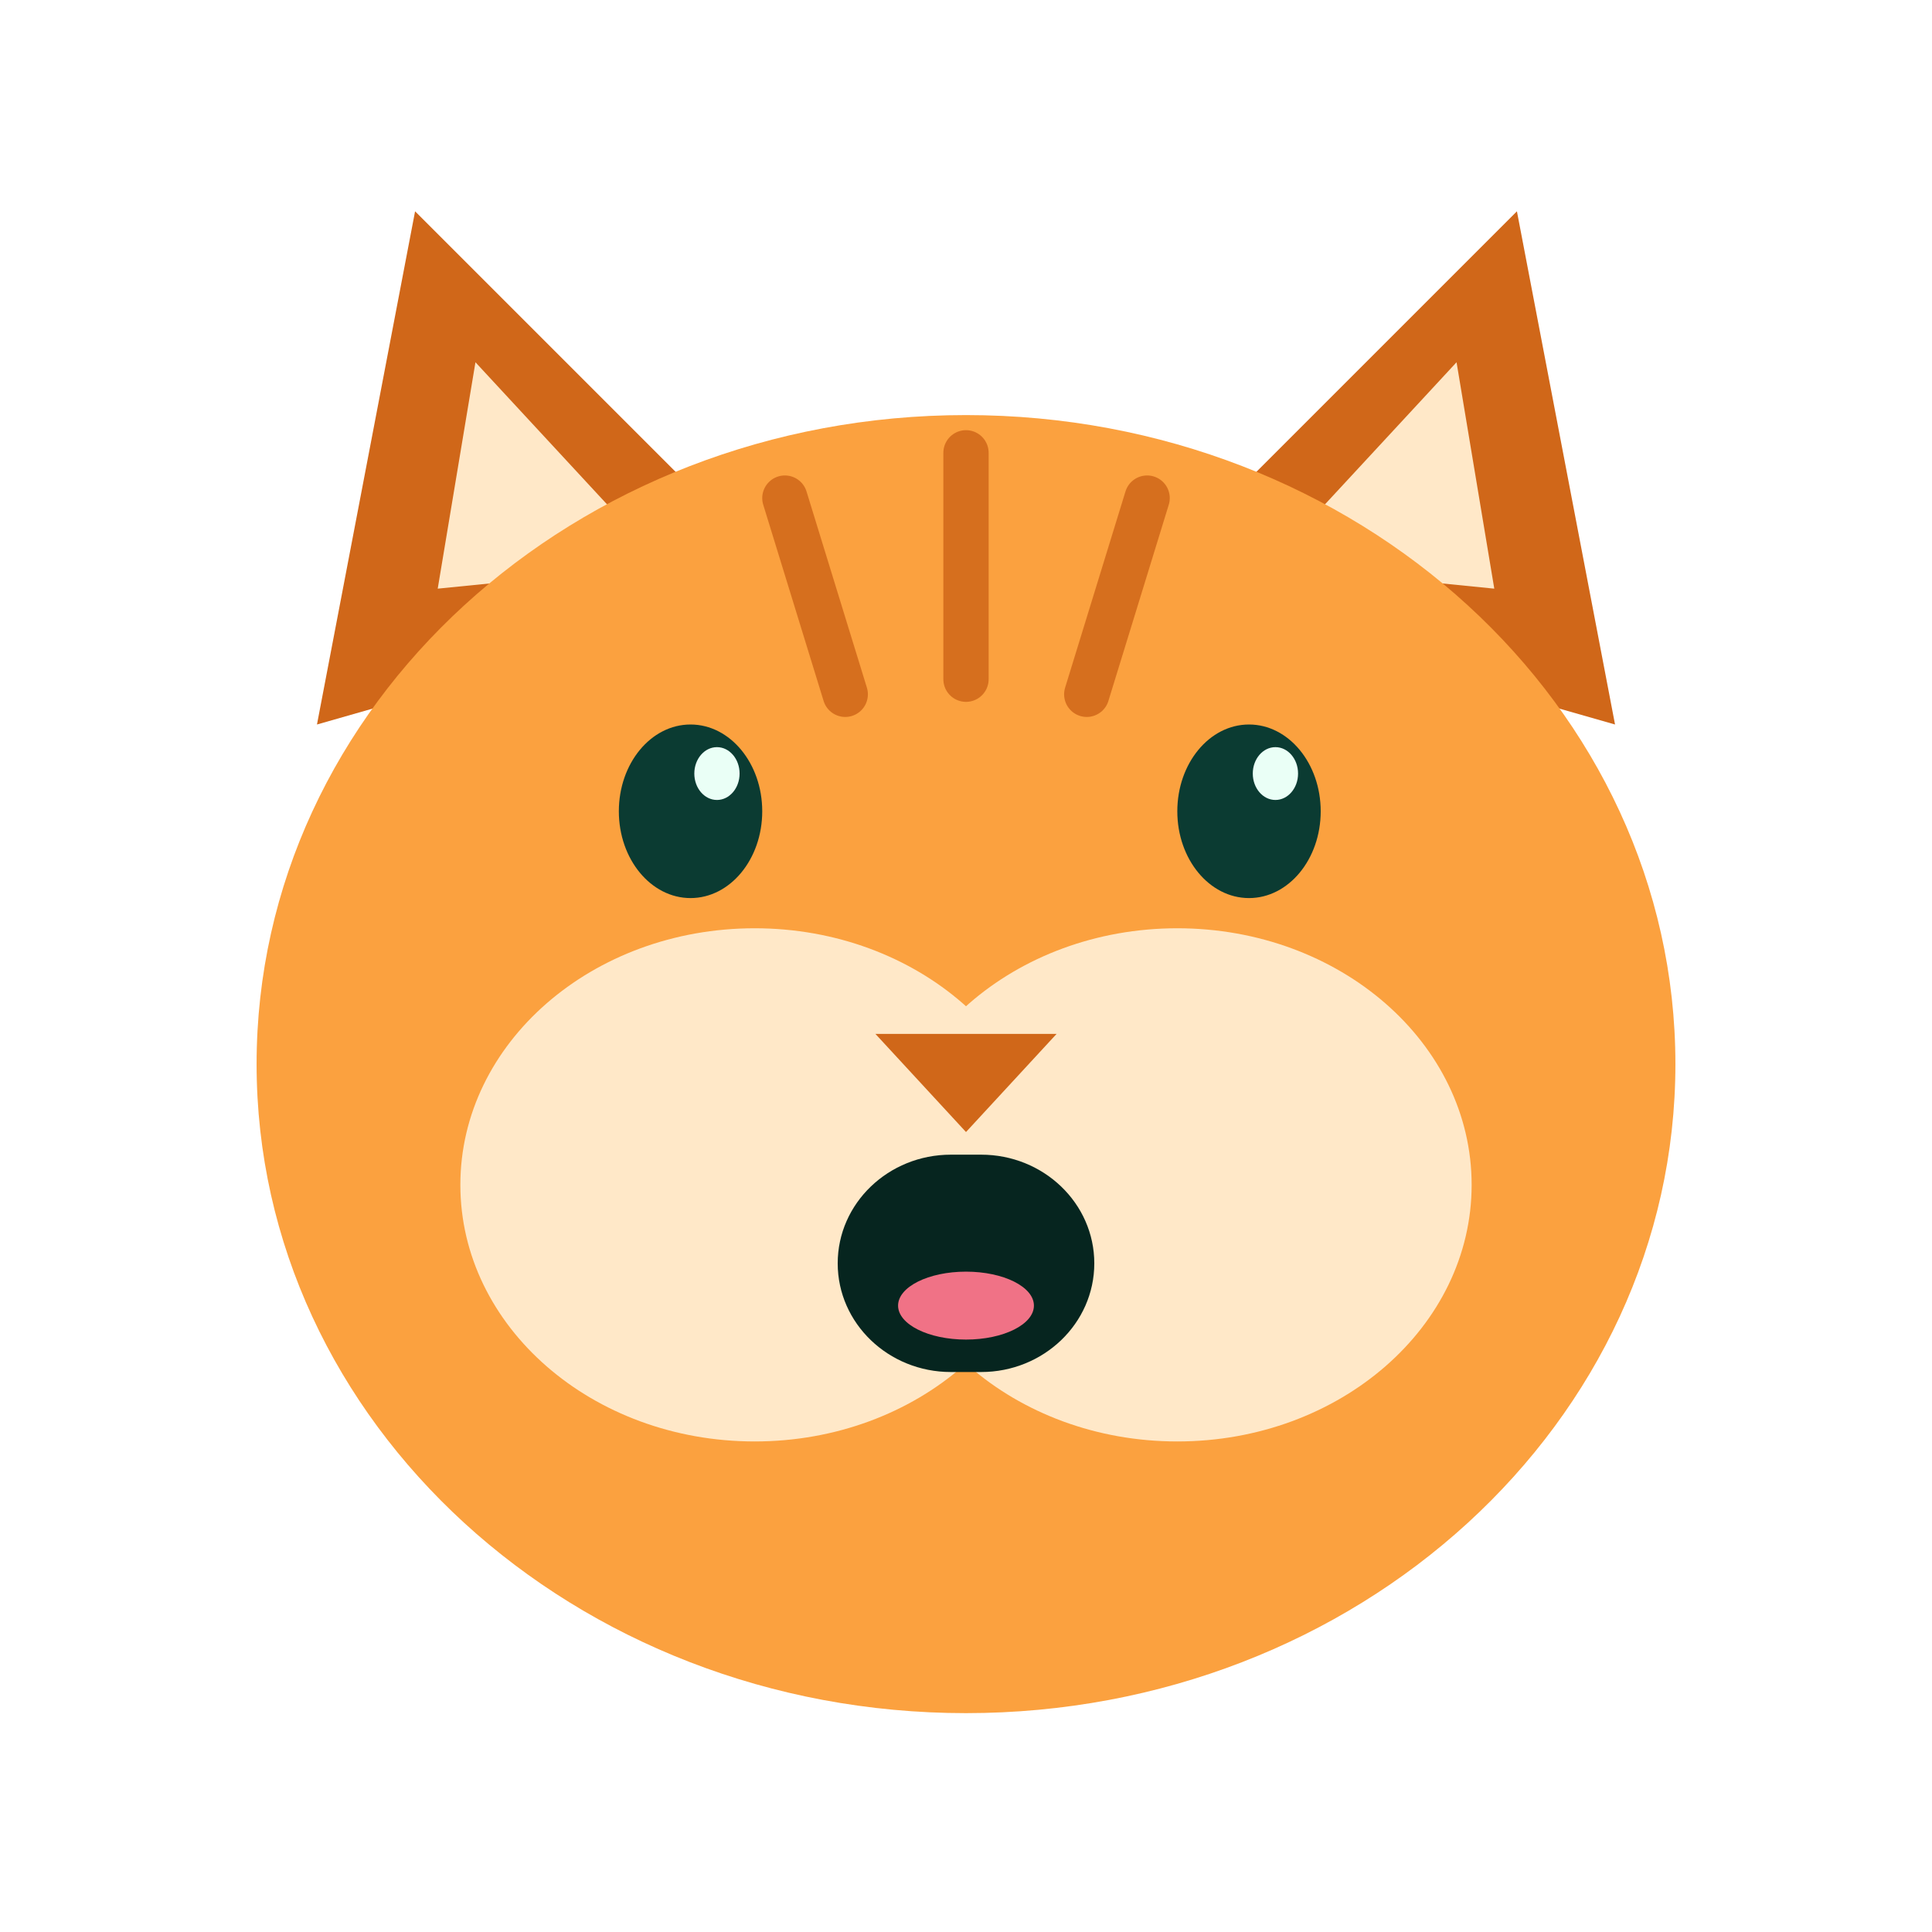
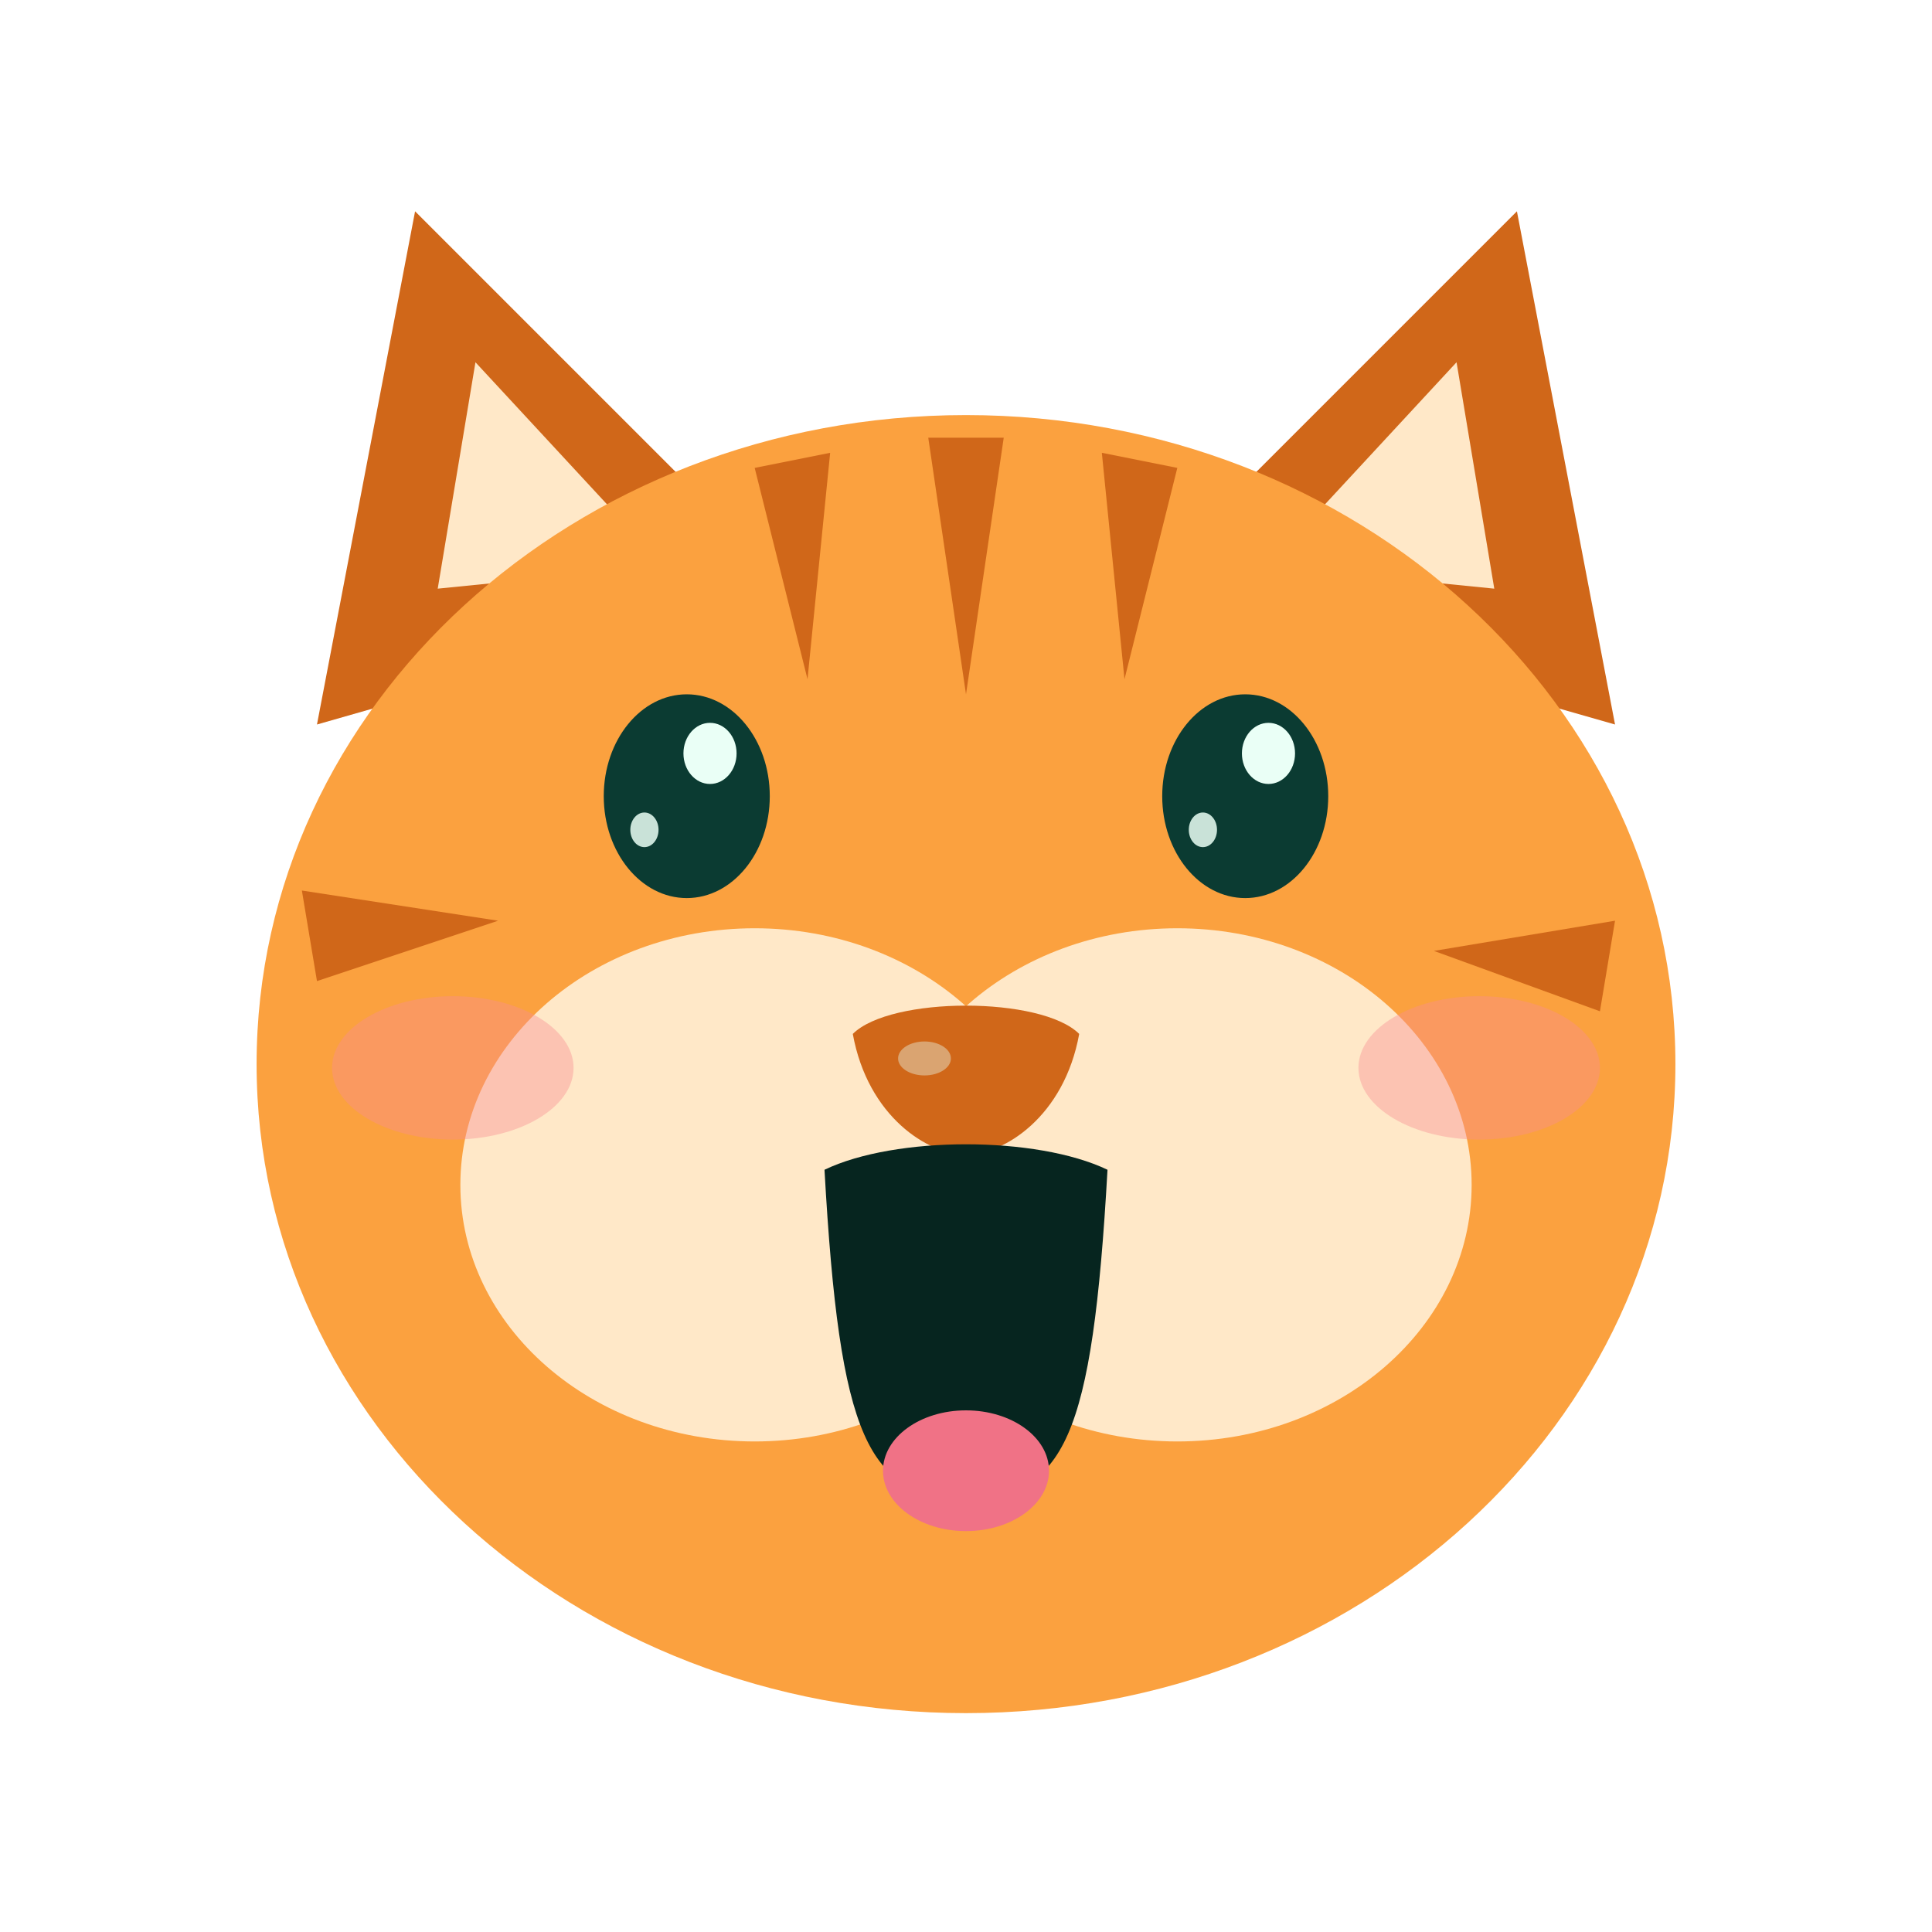
<svg xmlns="http://www.w3.org/2000/svg" viewBox="0 0 256 256" width="256" height="256" role="img" aria-hidden="true">
  <polygon points="42,96 55,28 105,78" fill="#d06719" />
  <polygon points="151,78 201,28 214,96" fill="#d06719" />
  <polygon points="58,78 63,48 88,75" fill="#ffe8c8" />
  <polygon points="168,75 193,48 198,78" fill="#ffe8c8" />
  <ellipse cx="128" cy="141" rx="94" ry="86" fill="#fba13f" />
  <ellipse cx="100" cy="157" rx="39" ry="34" fill="#ffe8c8" />
  <ellipse cx="156" cy="157" rx="39" ry="34" fill="#ffe8c8" />
-   <ellipse cx="91.5" cy="107.5" rx="9.5" ry="11.5" fill="#0b3b32" />
-   <ellipse cx="165.5" cy="107.5" rx="9.5" ry="11.5" fill="#0b3b32" />
-   <ellipse cx="95" cy="102.5" rx="3" ry="3.5" fill="#eafff6" />
-   <ellipse cx="169" cy="102.5" rx="3" ry="3.5" fill="#eafff6" />
-   <polyline points="128,60 128,90" fill="none" stroke="#d06719" stroke-opacity="0.850" stroke-width="6" stroke-linecap="round" stroke-linejoin="round" />
-   <polyline points="104,66 112,92" fill="none" stroke="#d06719" stroke-opacity="0.850" stroke-width="6" stroke-linecap="round" stroke-linejoin="round" />
-   <polyline points="152,66 144,92" fill="none" stroke="#d06719" stroke-opacity="0.850" stroke-width="6" stroke-linecap="round" stroke-linejoin="round" />
-   <polygon points="116,137 140,137 128,150" fill="#d06719" />
-   <rect x="111" y="153" width="34" height="28.8" rx="15" ry="14.4" fill="#06251f" />
-   <ellipse cx="128" cy="173" rx="9" ry="4.5" fill="#f07286" />
+   <ellipse cx="60" cy="141.5" rx="16" ry="9.5" fill="#f88c92" fill-opacity="0.400" />
+   <ellipse cx="196" cy="141.5" rx="16" ry="9.5" fill="#f88c92" fill-opacity="0.400" />
+   <ellipse cx="91" cy="105.5" rx="11" ry="13.5" fill="#0b3b32" />
+   <ellipse cx="165" cy="105.5" rx="11" ry="13.5" fill="#0b3b32" />
+   <ellipse cx="94.08" cy="99.83" rx="3.52" ry="4.05" fill="#eafff6" />
+   <ellipse cx="85.39" cy="109.955" rx="1.87" ry="2.295" fill="#eafff6" fill-opacity="0.850" />
+   <ellipse cx="168.08" cy="99.83" rx="3.52" ry="4.05" fill="#eafff6" />
+   <ellipse cx="159.39" cy="109.955" rx="1.87" ry="2.295" fill="#eafff6" fill-opacity="0.850" />
+   <polygon points="123,58 133,58 128,92" fill="#d06719" />
+   <polygon points="100,62 110,60 107,90" fill="#d06719" />
+   <polygon points="146,60 156,62 149,90" fill="#d06719" />
+   <polygon points="40,118 66,122 42,130" fill="#d06719" />
+   <polygon points="214,122 190,126 212,134" fill="#d06719" />
+   <path d="M113 137 C118 132 138 132 143 137 C141 148 133 153 128 153 C123 153 115 148 113 137 Z" fill="#d06719" />
+   <ellipse cx="122.5" cy="140.25" rx="3.5" ry="2.25" fill="#eafff6" fill-opacity="0.400" />
+   <path d="M109.25 155 C111.25 190.588 115 198.4 128 198.4 C141 198.4 144.75 190.588 146.75 155 C137.375 150.5 118.625 150.5 109.25 155 Z" fill="#06251f" />
+   <ellipse cx="128" cy="194.88" rx="11" ry="8" fill="#f07286" />
</svg>
